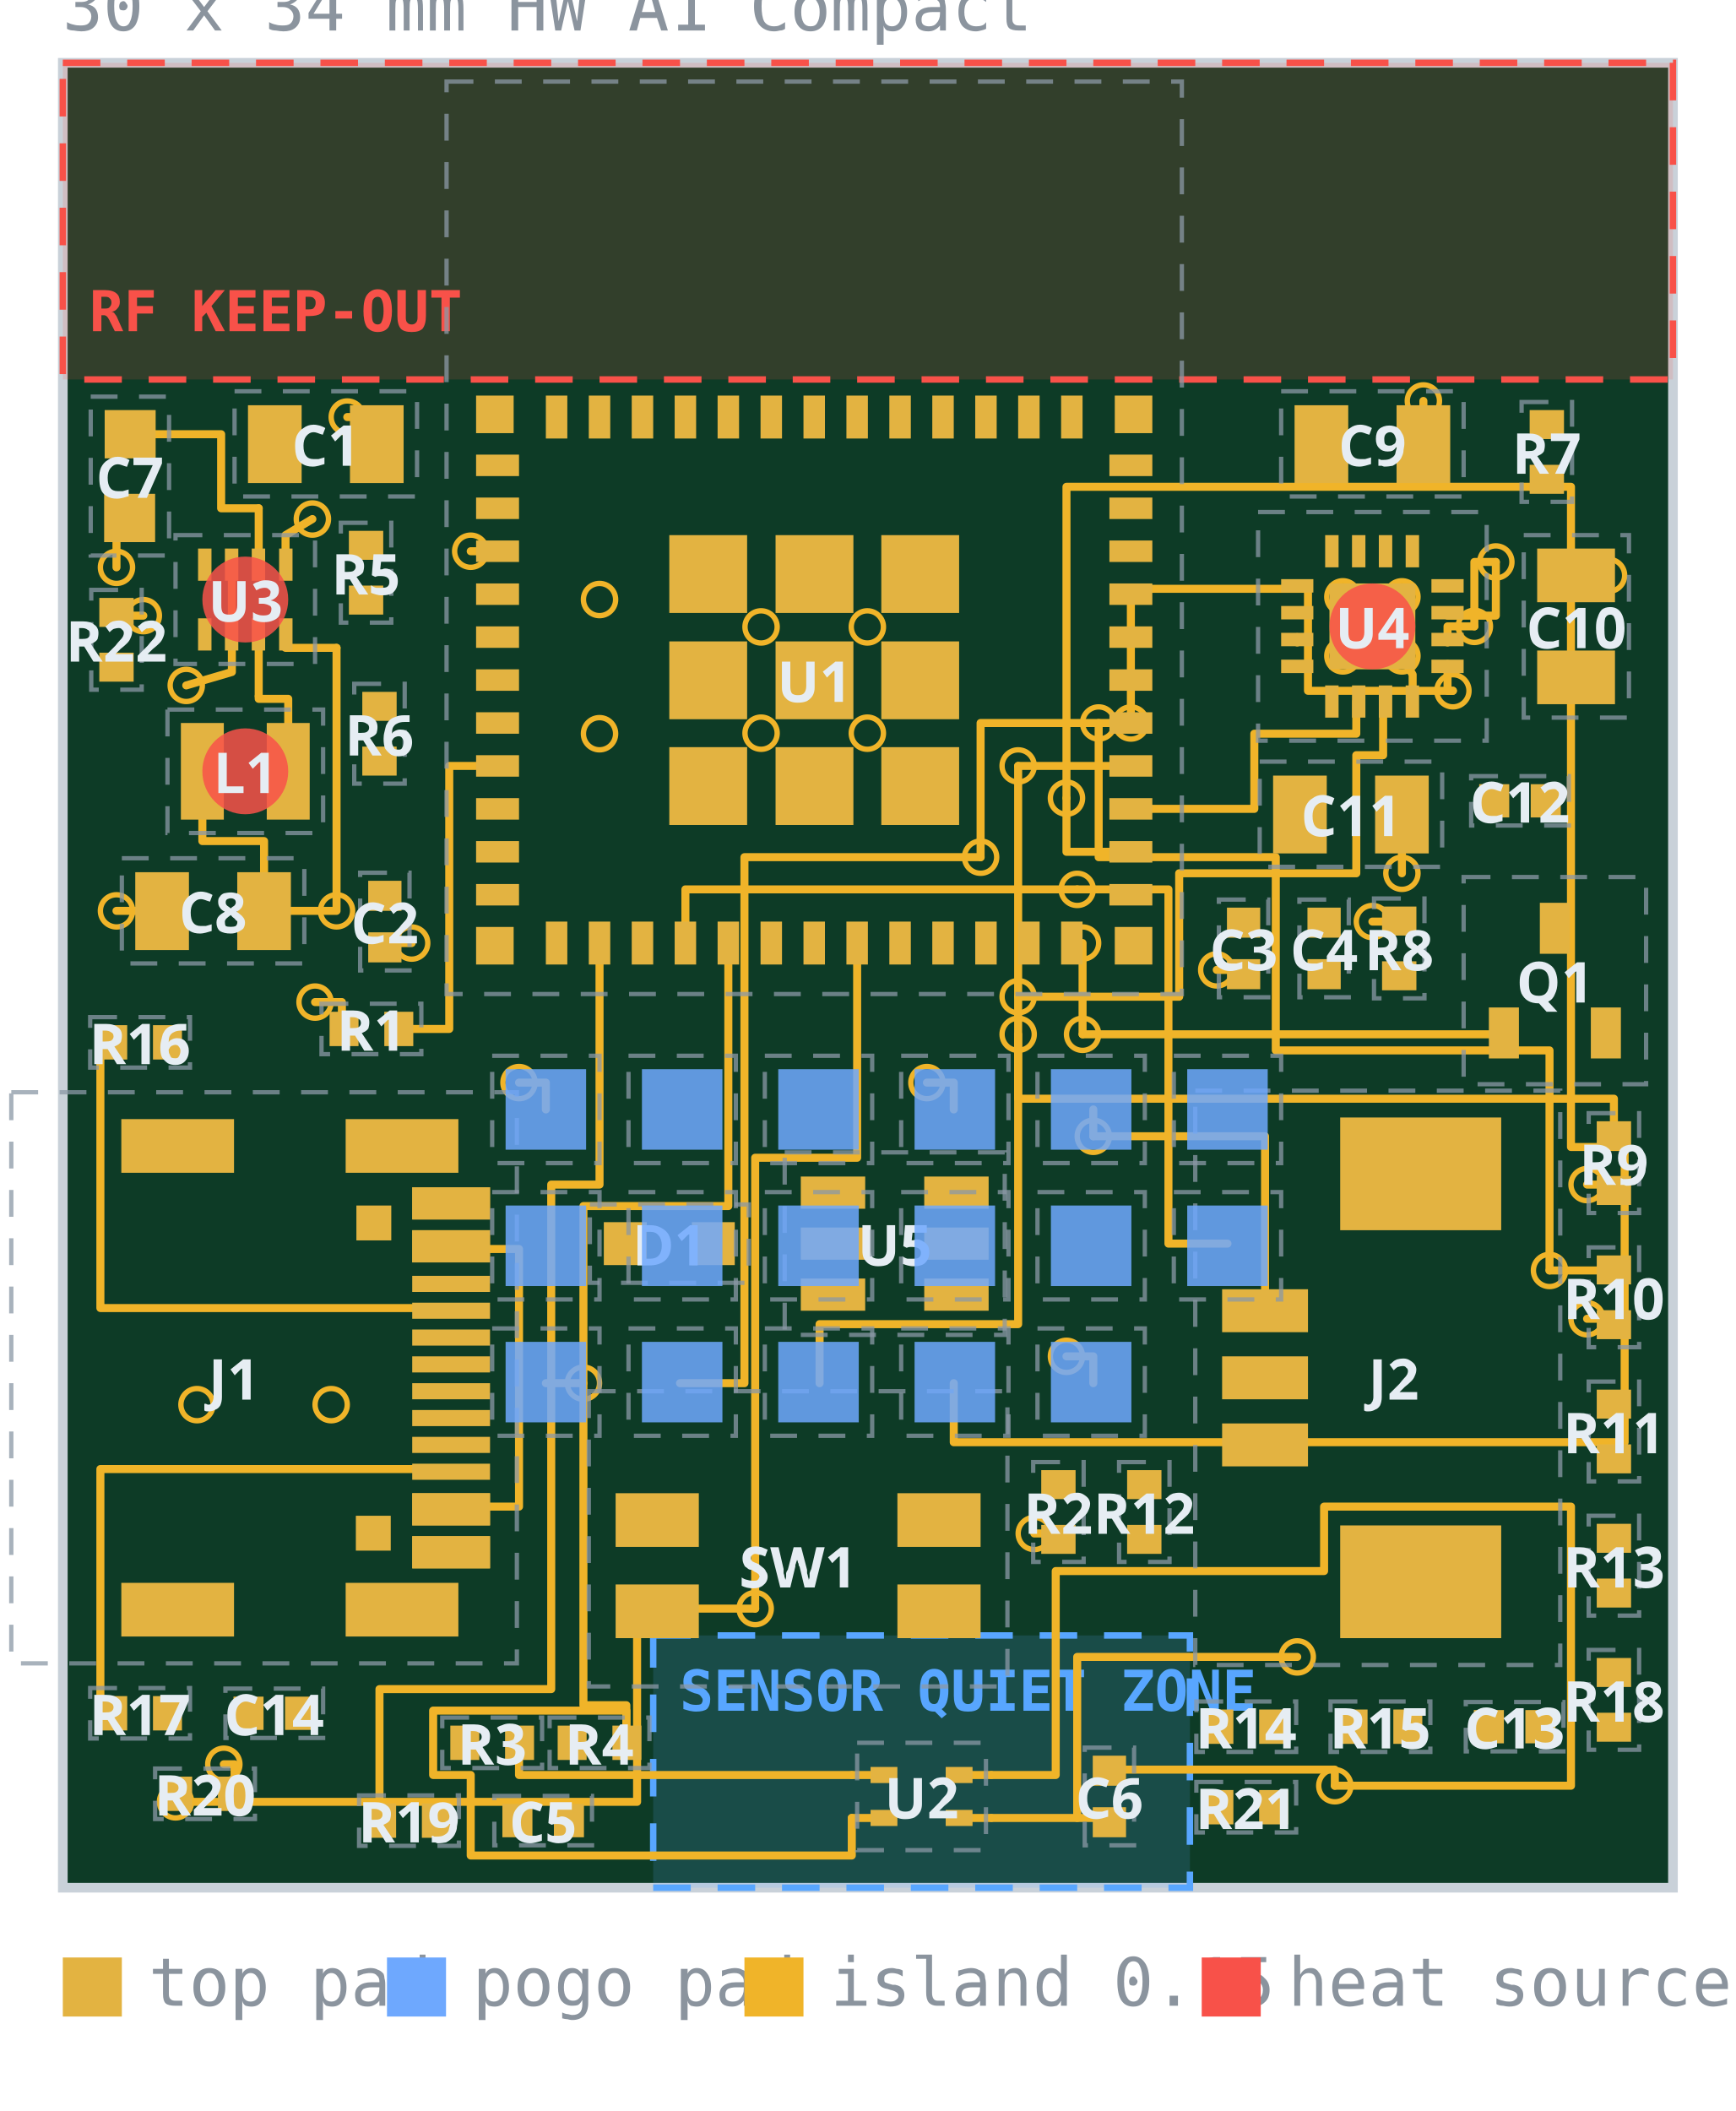
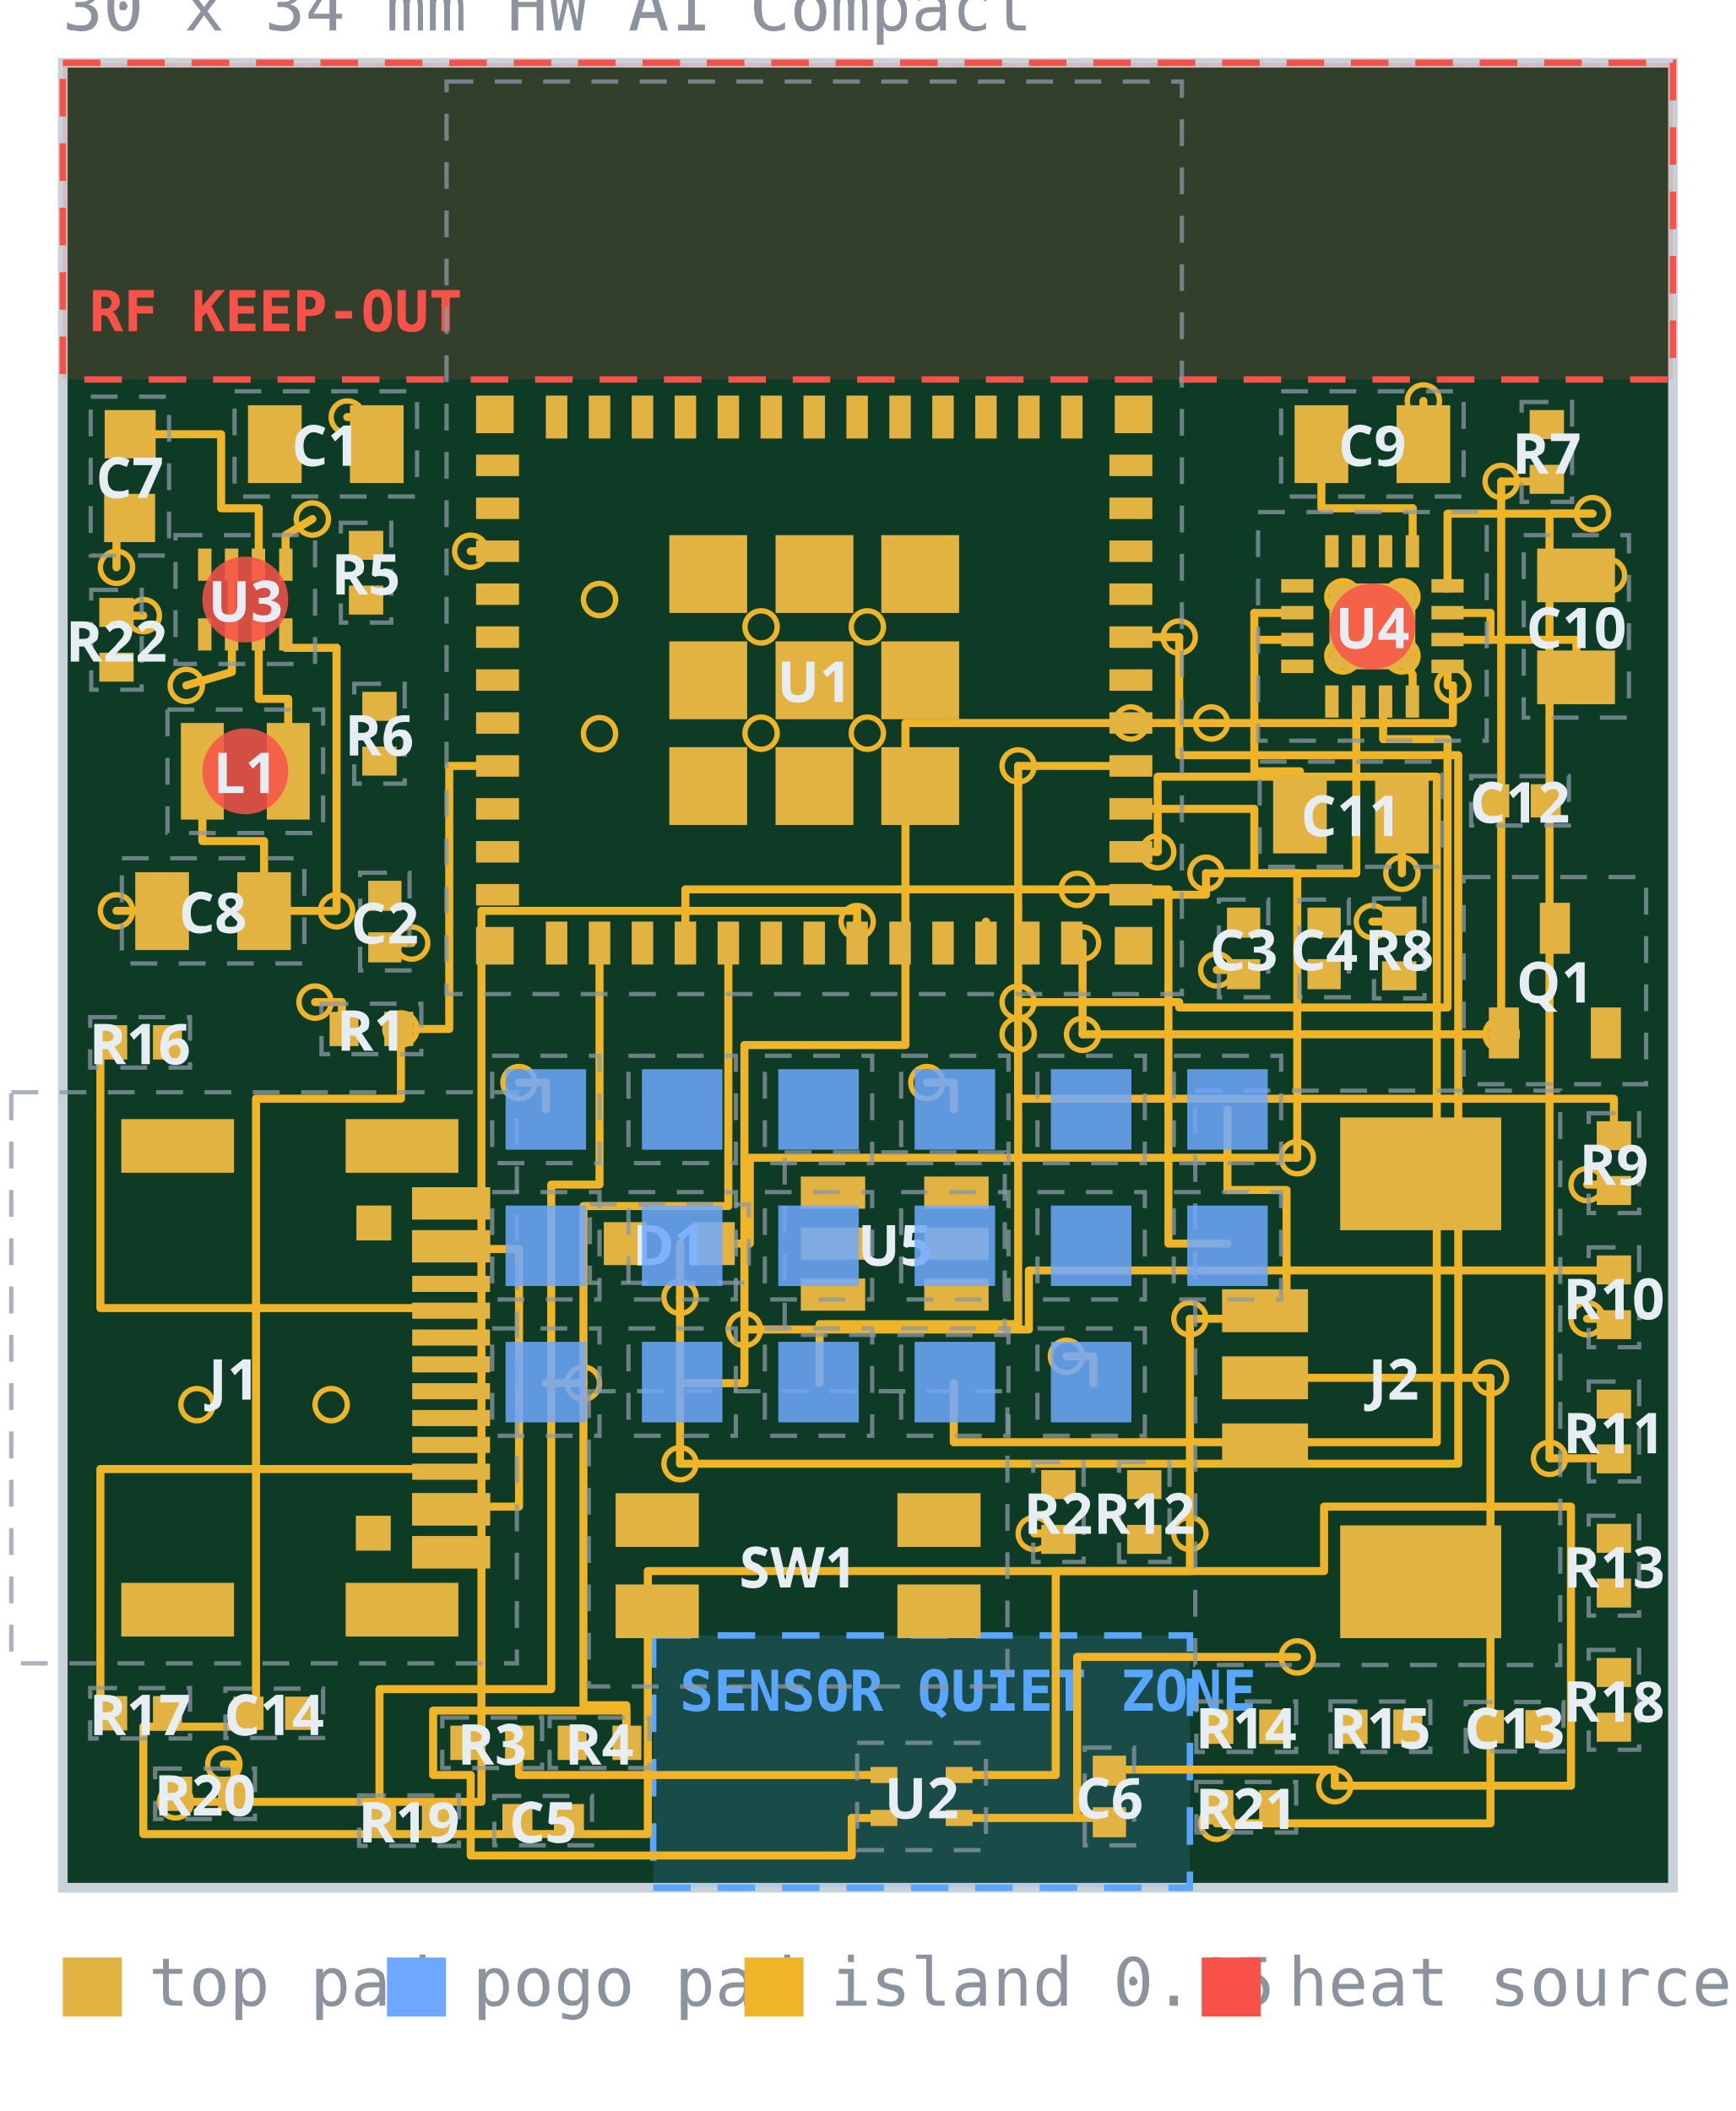
<svg xmlns="http://www.w3.org/2000/svg" viewBox="0 0 32.33 39.33" width="388" height="472" role="img" aria-label="Variant A floorplan">
  <style>
.outline{fill:#0d3b26;stroke:#c9d1d9;stroke-width:.18}
.crtyd{fill:none;stroke:#8b98a5;stroke-width:.08;stroke-dasharray:.5 .4;opacity:.75}
.pad{fill:#e3b341}
.pad-b{fill:#6ea8fe;opacity:.85}
.ref{font:600 1.05px ui-sans-serif,system-ui,sans-serif;fill:#e6edf3;
     text-anchor:middle;dominant-baseline:central}
.dim{font:500 1.25px ui-monospace,ui-sans-serif,monospace;fill:#8b949e}
.tag{font:600 1.05px ui-monospace,monospace;fill:#f85149}
.tagb{font:600 1.05px ui-monospace,monospace;fill:#58a6ff}
.rf{fill:#f85149;fill-opacity:.16;stroke:#f85149;stroke-width:.12;
    stroke-dasharray:.7 .5}
.quiet{fill:#58a6ff;fill-opacity:.16;stroke:#58a6ff;stroke-width:.12;
       stroke-dasharray:.7 .5}
.trk{fill:none;stroke:#f0b429;stroke-width:.15;stroke-linecap:round;
     stroke-linejoin:round}
.via{fill:none;stroke:#f0b429;stroke-width:.1}
.hot{fill:#f85149;opacity:.85}
</style>
  <g transform="translate(1.17,1.17)">
    <polygon class="outline" points="0.00,0.00 30.00,0.00 30.00,34.00 0.00,34.00" />
    <rect class="rf" x="0.00" y="0.00" width="30.00" height="5.90" />
    <text class="tag" x="0.50" y="5.00" style="fill:#f85149">RF KEEP-OUT</text>
    <rect class="quiet" x="11.00" y="29.30" width="10.00" height="4.70" />
    <text class="tagb" x="11.50" y="30.70">SENSOR QUIET ZONE</text>
    <path class="trk" d="M 15.30 31.90 L 14.70 31.90" />
    <path class="trk" d="M 15.30 32.70 L 14.70 32.70" />
    <path class="trk" d="M 16.70 32.70 L 17.30 32.70" />
    <path class="trk" d="M 16.70 31.90 L 17.30 31.90" />
    <path class="trk" d="M 17.30 32.70 L 18.90 32.70 L 18.90 29.70 L 23.00 29.70" />
    <path class="trk" d="M 14.70 31.90 L 8.50 31.90 L 8.50 31.30" />
    <path class="trk" d="M 14.70 32.70 L 14.70 33.40 L 7.60 33.40 L 7.60 31.90 L 6.90 31.90 L 6.90 30.70 L 10.50 30.70 L 10.50 31.30" />
    <path class="trk" d="M 17.30 31.90 L 18.50 31.90 L 18.50 28.10 L 23.50 28.10 L 23.50 26.90 L 28.10 26.90 L 28.10 32.10 L 23.70 32.10" />
    <path class="trk" d="M 19.50 32.80 L 19.50 32.70 L 18.90 32.70" />
    <path class="trk" d="M 19.50 31.80 L 23.70 31.80 L 23.70 32.10" />
    <path class="trk" d="M 3.65 10.65 L 3.65 11.80" />
    <path class="trk" d="M 3.65 11.80 L 3.65 11.85 L 4.20 11.85 L 4.20 13.20" />
    <path class="trk" d="M 4.15 10.65 L 4.15 10.90 L 5.10 10.90" />
    <path class="trk" d="M 5.10 10.90 L 5.10 15.80 L 3.75 15.80" />
    <path class="trk" d="M 2.60 13.20 L 2.60 14.50 L 3.75 14.50 L 3.75 15.80" />
    <path class="trk" d="M 3.65 9.35 L 3.65 8.50 L 3.65 8.30" />
    <path class="trk" d="M 3.65 8.30 L 2.95 8.30 L 2.95 6.92 L 1.25 6.92" />
    <path class="trk" d="M 3.15 9.35 L 3.15 10.65" />
    <path class="trk" d="M 4.15 9.35 L 4.15 8.80 L 4.65 8.50" />
    <path class="trk" d="M 3.15 10.65 L 3.15 11.35 L 2.30 11.60" />
    <path class="trk" d="M 25.15 11.90 L 25.15 11.40 L 24.95 11.05" />
    <path class="trk" d="M 1.25 8.47 L 1.00 8.47 L 1.00 9.40" />
    <path class="trk" d="M 1.85 15.80 L 1.00 15.80" />
    <path class="trk" d="M 25.35 7.10 L 25.35 6.30" />
    <path class="trk" d="M 28.20 9.55 L 28.80 9.55" />
    <path class="trk" d="M 24.95 14.00 L 24.95 15.10" />
-     <path class="trk" d="M 23.00 10.80 L 23.00 10.70" />
-     <path class="trk" d="M 25.80 10.80 L 25.80 10.50 L 26.30 10.50" />
-     <path class="trk" d="M 25.80 10.20 L 25.80 10.30 L 26.70 10.30 L 26.70 9.30" />
+     <path class="trk" d="M 25.15 9.10 L 25.15 8.30" />
+     <path class="trk" d="M 25.15 8.30 L 23.45 8.30 L 23.45 7.10" />
+     <path class="trk" d="M 25.80 10.25 L 26.60 10.25" />
+     <path class="trk" d="M 25.80 10.75 L 26.60 10.75" />
+     <path class="trk" d="M 26.60 10.25 L 26.60 10.75 L 28.20 10.75 L 28.20 11.45" />
+     <path class="trk" d="M 23.00 10.25 L 22.20 10.25" />
+     <path class="trk" d="M 23.00 10.75 L 22.20 10.75" />
+     <path class="trk" d="M 22.20 10.25 L 22.20 13.20 L 23.05 13.20 L 23.05 14.00" />
    <path class="trk" d="M 9.00 19.50 L 9.00 19.00 L 8.50 19.00" />
    <path class="trk" d="M 19.20 24.60 L 19.20 24.10 L 18.70 24.10" />
    <path class="trk" d="M 8.10 9.10 L 7.60 9.10" />
    <path class="trk" d="M 16.60 19.50 L 16.60 19.00 L 16.10 19.00" />
    <path class="trk" d="M 5.80 7.10 L 5.80 6.60 L 5.30 6.60" />
    <path class="trk" d="M 6.00 16.50 L 6.00 16.40 L 6.50 16.40" />
    <path class="trk" d="M 22.00 17.00 L 22.00 16.90 L 21.50 16.90" />
    <path class="trk" d="M 5.20 18.00 L 5.20 17.50 L 4.70 17.50" />
    <path class="trk" d="M 18.60 27.50 L 18.60 27.40 L 18.10 27.40" />
    <path class="trk" d="M 24.90 16.00 L 24.40 16.00" />
    <path class="trk" d="M 28.90 21.00 L 28.90 20.90 L 28.40 20.90" />
    <path class="trk" d="M 28.90 23.50 L 28.90 23.40 L 28.40 23.40" />
    <path class="trk" d="M 3.20 32.20 L 3.20 31.70 L 3.00 31.70" />
    <path class="trk" d="M 1.00 10.20 L 1.00 10.30 L 1.50 10.30" />
    <path class="trk" d="M 7.20 22.00 L 7.20 22.10 L 8.50 22.10 L 8.50 26.90 L 7.20 26.90 L 7.20 27.00" />
-     <path class="trk" d="M 19.90 13.90 L 22.20 13.90 L 22.20 12.50 L 24.10 12.50 L 24.10 11.90" />
+     <path class="trk" d="M 19.90 13.90 L 22.20 13.90 L 22.20 15.10 L 24.10 15.10 L 24.10 11.90" />
    <path class="trk" d="M 12.40 16.40 L 12.40 21.30 L 9.70 21.30 L 9.70 30.60 L 10.50 30.60 L 10.50 31.30" />
    <path class="trk" d="M 9.70 24.60 L 9.00 24.60" />
    <path class="trk" d="M 19.90 13.10 L 17.80 13.10" />
    <path class="trk" d="M 17.80 13.10 L 17.80 23.50 L 14.10 23.50 L 14.10 24.60" />
    <path class="trk" d="M 17.80 18.10 L 17.80 19.30 L 28.90 19.30 L 28.90 20.00" />
-     <path class="trk" d="M 17.80 17.40 L 20.80 17.40 L 20.80 15.10 L 24.10 15.10 L 24.10 12.90 L 24.60 12.90 L 24.60 11.90" />
+     <path class="trk" d="M 17.80 17.50 L 20.80 17.50 L 20.80 17.60 L 25.80 17.60 L 25.80 12.60 L 24.60 12.60 L 24.60 11.90" />
    <path class="trk" d="M 11.60 16.40 L 11.60 15.40 L 18.90 15.40" />
    <path class="trk" d="M 18.90 15.40 L 20.60 15.40 L 20.60 22.00 L 21.70 22.00" />
-     <path class="trk" d="M 22.40 23.20 L 22.40 20.00 L 19.20 20.00" />
-     <path class="trk" d="M 19.20 20.00 L 19.20 19.50" />
-     <path class="trk" d="M 19.90 12.30 L 17.10 12.30 L 17.10 14.80" />
-     <path class="trk" d="M 17.10 14.80 L 12.70 14.80 L 12.70 24.60 L 11.50 24.60" />
-     <path class="trk" d="M 19.90 12.30 L 19.90 9.80 L 23.20 9.80 L 23.20 11.70 L 25.90 11.70" />
-     <path class="trk" d="M 25.90 11.70 L 25.80 11.70 L 25.80 11.20" />
-     <path class="trk" d="M 19.30 12.30 L 19.30 14.80 L 22.60 14.80 L 22.60 18.40 L 27.70 18.40 L 27.70 22.50" />
-     <path class="trk" d="M 27.70 22.50 L 28.90 22.50" />
-     <path class="trk" d="M 14.80 16.40 L 14.80 20.40 L 12.90 20.40 L 12.90 28.80" />
-     <path class="trk" d="M 12.90 28.80 L 10.70 28.80 L 10.70 32.40 L 2.10 32.40" />
-     <path class="trk" d="M 26.30 10.50 L 26.30 9.30 L 26.70 9.30" />
+     <path class="trk" d="M 19.90 12.30 L 21.40 12.30" />
+     <path class="trk" d="M 21.40 12.30 L 25.90 12.30 L 25.90 11.60" />
+     <path class="trk" d="M 25.90 11.60 L 25.80 11.60 L 25.80 11.20" />
+     <path class="trk" d="M 19.90 12.30 L 15.70 12.30 L 15.70 18.30 L 12.70 18.30 L 12.70 24.60 L 11.50 24.60" />
+     <path class="trk" d="M 12.70 23.60 L 18.00 23.60 L 18.00 22.50 L 28.90 22.50" />
+     <path class="trk" d="M 14.80 16.40 L 14.80 16.00" />
+     <path class="trk" d="M 14.80 16.00 L 14.80 15.80 L 7.80 15.80 L 7.80 32.40 L 2.10 32.40" />
    <path class="trk" d="M 7.20 26.20 L 0.70 26.20 L 0.70 30.80 L 0.90 30.80" />
    <path class="trk" d="M 7.20 23.20 L 0.70 23.20 L 0.70 18.20 L 0.90 18.20" />
-     <path class="trk" d="M 19.90 14.70 L 18.70 14.70 L 18.70 13.70" />
-     <path class="trk" d="M 18.70 13.70 L 18.70 7.90 L 28.10 7.90 L 28.10 20.20 L 29.10 20.20 L 29.10 25.70 L 16.60 25.70 L 16.60 24.60" />
+     <path class="trk" d="M 19.90 15.50 L 21.30 15.50 L 21.30 15.10" />
+     <path class="trk" d="M 21.30 15.10 L 23.00 15.10 L 23.00 20.40" />
+     <path class="trk" d="M 23.00 20.40 L 12.80 20.40 L 12.80 22.00 L 12.10 22.00" />
+     <path class="trk" d="M 19.90 14.70 L 20.40 14.70" />
+     <path class="trk" d="M 20.40 14.70 L 20.40 13.30 L 25.60 13.30 L 25.60 25.70 L 16.60 25.70 L 16.60 24.60" />
    <path class="trk" d="M 19.00 16.40 L 19.00 18.10" />
    <path class="trk" d="M 19.00 18.10 L 26.80 18.10" />
+     <path class="trk" d="M 26.80 18.10 L 26.80 7.80" />
+     <path class="trk" d="M 26.80 7.80 L 27.60 7.80" />
+     <path class="trk" d="M 19.90 10.70 L 20.80 10.70" />
+     <path class="trk" d="M 20.80 10.70 L 20.80 12.90 L 26.00 12.90 L 26.00 26.10 L 11.50 26.10" />
+     <path class="trk" d="M 11.50 26.10 L 11.50 23.00" />
+     <path class="trk" d="M 11.50 23.00 L 11.50 22.00" />
+     <path class="trk" d="M 25.80 9.80 L 25.80 8.40 L 28.50 8.40" />
+     <path class="trk" d="M 28.50 8.40 L 27.70 8.40 L 27.70 26.00" />
+     <path class="trk" d="M 27.70 26.00 L 28.90 26.00" />
+     <path class="trk" d="M 17.20 16.40 L 17.20 16.00" />
    <path class="trk" d="M 8.10 13.10 L 7.20 13.10 L 7.20 18.00 L 6.30 18.00" />
+     <path class="trk" d="M 6.30 18.00 L 6.30 19.30 L 3.60 19.30 L 3.60 31.00 L 1.50 31.00 L 1.50 33.00 L 10.90 33.00 L 10.90 28.10 L 21.00 28.10 L 21.00 27.40" />
+     <path class="trk" d="M 21.00 27.40 L 21.00 23.40" />
+     <path class="trk" d="M 21.00 23.40 L 22.80 23.40 L 22.80 21.00 L 21.70 21.00 L 21.70 19.50" />
    <path class="trk" d="M 10.00 16.40 L 10.00 20.90 L 9.10 20.90 L 9.10 30.30 L 5.90 30.30 L 5.90 32.80" />
+     <path class="trk" d="M 22.40 24.50 L 26.60 24.50" />
+     <path class="trk" d="M 26.60 24.50 L 26.60 32.80 L 21.50 32.80" />
+     <path class="trk" d="M 21.50 32.80 L 21.50 32.50" />
    <circle class="via" cx="23.00" cy="29.70" r="0.30" />
    <circle class="via" cx="23.70" cy="32.10" r="0.30" />
    <circle class="via" cx="4.65" cy="8.50" r="0.30" />
    <circle class="via" cx="2.30" cy="11.60" r="0.30" />
    <circle class="via" cx="5.10" cy="15.80" r="0.30" />
    <circle class="via" cx="1.00" cy="9.40" r="0.30" />
    <circle class="via" cx="1.00" cy="15.80" r="0.30" />
    <circle class="via" cx="25.35" cy="6.30" r="0.30" />
    <circle class="via" cx="28.80" cy="9.55" r="0.30" />
    <circle class="via" cx="24.95" cy="15.10" r="0.30" />
    <circle class="via" cx="23.85" cy="9.95" r="0.30" />
    <circle class="via" cx="23.85" cy="11.05" r="0.30" />
    <circle class="via" cx="24.95" cy="9.95" r="0.30" />
    <circle class="via" cx="24.95" cy="11.05" r="0.30" />
    <circle class="via" cx="13.01" cy="10.51" r="0.30" />
    <circle class="via" cx="13.01" cy="12.49" r="0.30" />
    <circle class="via" cx="14.99" cy="10.51" r="0.30" />
    <circle class="via" cx="14.99" cy="12.49" r="0.30" />
-     <circle class="via" cx="26.30" cy="10.50" r="0.30" />
-     <circle class="via" cx="26.70" cy="9.30" r="0.30" />
    <circle class="via" cx="8.50" cy="19.00" r="0.30" />
    <circle class="via" cx="18.70" cy="24.10" r="0.30" />
    <circle class="via" cx="7.60" cy="9.10" r="0.30" />
    <circle class="via" cx="16.10" cy="19.00" r="0.30" />
    <circle class="via" cx="5.30" cy="6.60" r="0.30" />
    <circle class="via" cx="6.50" cy="16.40" r="0.30" />
    <circle class="via" cx="21.50" cy="16.90" r="0.30" />
    <circle class="via" cx="4.70" cy="17.50" r="0.30" />
    <circle class="via" cx="18.10" cy="27.40" r="0.30" />
    <circle class="via" cx="24.40" cy="16.00" r="0.30" />
    <circle class="via" cx="28.40" cy="20.90" r="0.30" />
    <circle class="via" cx="28.40" cy="23.40" r="0.30" />
    <circle class="via" cx="3.00" cy="31.70" r="0.30" />
    <circle class="via" cx="1.50" cy="10.30" r="0.30" />
    <circle class="via" cx="9.70" cy="24.60" r="0.30" />
    <circle class="via" cx="17.80" cy="13.10" r="0.30" />
    <circle class="via" cx="17.80" cy="18.10" r="0.30" />
-     <circle class="via" cx="17.80" cy="17.40" r="0.30" />
+     <circle class="via" cx="17.80" cy="17.50" r="0.30" />
    <circle class="via" cx="18.90" cy="15.40" r="0.30" />
-     <circle class="via" cx="19.20" cy="20.00" r="0.30" />
-     <circle class="via" cx="17.10" cy="14.80" r="0.30" />
+     <circle class="via" cx="21.40" cy="12.30" r="0.30" />
+     <circle class="via" cx="25.90" cy="11.60" r="0.30" />
    <circle class="via" cx="19.90" cy="12.30" r="0.30" />
-     <circle class="via" cx="25.90" cy="11.70" r="0.30" />
-     <circle class="via" cx="19.30" cy="12.30" r="0.30" />
-     <circle class="via" cx="27.70" cy="22.50" r="0.30" />
-     <circle class="via" cx="12.90" cy="28.80" r="0.30" />
+     <circle class="via" cx="12.70" cy="23.60" r="0.30" />
+     <circle class="via" cx="14.80" cy="16.00" r="0.30" />
    <circle class="via" cx="2.10" cy="32.40" r="0.30" />
-     <circle class="via" cx="18.70" cy="13.70" r="0.30" />
+     <circle class="via" cx="21.30" cy="15.10" r="0.30" />
+     <circle class="via" cx="23.00" cy="20.40" r="0.30" />
+     <circle class="via" cx="20.40" cy="14.70" r="0.30" />
    <circle class="via" cx="19.00" cy="16.40" r="0.30" />
    <circle class="via" cx="19.00" cy="18.10" r="0.30" />
+     <circle class="via" cx="26.80" cy="18.10" r="0.30" />
+     <circle class="via" cx="26.80" cy="7.80" r="0.30" />
+     <circle class="via" cx="20.80" cy="10.70" r="0.30" />
+     <circle class="via" cx="11.50" cy="26.10" r="0.30" />
+     <circle class="via" cx="11.50" cy="23.00" r="0.30" />
+     <circle class="via" cx="28.50" cy="8.40" r="0.30" />
+     <circle class="via" cx="27.70" cy="26.00" r="0.30" />
+     <circle class="via" cx="6.30" cy="18.00" r="0.30" />
+     <circle class="via" cx="21.00" cy="27.40" r="0.30" />
+     <circle class="via" cx="21.00" cy="23.40" r="0.30" />
+     <circle class="via" cx="26.60" cy="24.50" r="0.30" />
+     <circle class="via" cx="21.50" cy="32.80" r="0.30" />
    <circle class="via" cx="10.00" cy="10.00" r="0.30" />
    <circle class="via" cx="10.00" cy="12.50" r="0.30" />
    <circle class="via" cx="2.50" cy="25.00" r="0.30" />
    <circle class="via" cx="5.00" cy="25.00" r="0.30" />
    <rect class="crtyd" x="7.15" y="0.35" width="13.70" height="17.00" />
    <rect class="pad" x="7.70" y="7.30" width="0.80" height="0.40" />
    <rect class="pad" x="7.70" y="8.10" width="0.80" height="0.40" />
    <rect class="pad" x="7.70" y="8.90" width="0.80" height="0.40" />
    <rect class="pad" x="7.70" y="9.70" width="0.80" height="0.40" />
    <rect class="pad" x="7.70" y="10.50" width="0.80" height="0.40" />
    <rect class="pad" x="7.70" y="11.30" width="0.80" height="0.40" />
    <rect class="pad" x="7.70" y="12.10" width="0.80" height="0.40" />
    <rect class="pad" x="7.70" y="12.90" width="0.80" height="0.40" />
    <rect class="pad" x="7.70" y="13.70" width="0.80" height="0.40" />
    <rect class="pad" x="7.70" y="14.50" width="0.80" height="0.40" />
    <rect class="pad" x="7.70" y="15.30" width="0.80" height="0.40" />
    <rect class="pad" x="9.00" y="16.00" width="0.40" height="0.80" />
    <rect class="pad" x="9.80" y="16.00" width="0.40" height="0.80" />
    <rect class="pad" x="10.60" y="16.00" width="0.40" height="0.80" />
    <rect class="pad" x="11.40" y="16.00" width="0.40" height="0.80" />
    <rect class="pad" x="12.20" y="16.00" width="0.40" height="0.80" />
    <rect class="pad" x="13.00" y="16.00" width="0.40" height="0.80" />
    <rect class="pad" x="13.80" y="16.00" width="0.40" height="0.80" />
    <rect class="pad" x="14.60" y="16.00" width="0.40" height="0.80" />
    <rect class="pad" x="15.40" y="16.00" width="0.40" height="0.80" />
    <rect class="pad" x="16.20" y="16.00" width="0.40" height="0.80" />
    <rect class="pad" x="17.00" y="16.00" width="0.40" height="0.80" />
    <rect class="pad" x="17.80" y="16.00" width="0.40" height="0.80" />
    <rect class="pad" x="18.60" y="16.00" width="0.40" height="0.80" />
    <rect class="pad" x="19.50" y="15.30" width="0.80" height="0.40" />
    <rect class="pad" x="19.50" y="14.50" width="0.80" height="0.40" />
    <rect class="pad" x="19.50" y="13.70" width="0.80" height="0.40" />
    <rect class="pad" x="19.50" y="12.90" width="0.80" height="0.40" />
    <rect class="pad" x="19.50" y="12.10" width="0.80" height="0.40" />
    <rect class="pad" x="19.50" y="11.30" width="0.80" height="0.40" />
    <rect class="pad" x="19.50" y="10.50" width="0.80" height="0.40" />
    <rect class="pad" x="19.50" y="9.70" width="0.80" height="0.40" />
    <rect class="pad" x="19.50" y="8.90" width="0.80" height="0.40" />
    <rect class="pad" x="19.50" y="8.10" width="0.80" height="0.40" />
    <rect class="pad" x="19.50" y="7.30" width="0.80" height="0.40" />
    <rect class="pad" x="18.60" y="6.20" width="0.40" height="0.80" />
    <rect class="pad" x="17.80" y="6.20" width="0.40" height="0.80" />
    <rect class="pad" x="17.00" y="6.20" width="0.40" height="0.80" />
    <rect class="pad" x="16.20" y="6.20" width="0.40" height="0.80" />
    <rect class="pad" x="15.40" y="6.20" width="0.40" height="0.80" />
    <rect class="pad" x="14.60" y="6.20" width="0.40" height="0.80" />
    <rect class="pad" x="13.80" y="6.20" width="0.40" height="0.80" />
    <rect class="pad" x="13.00" y="6.20" width="0.40" height="0.80" />
    <rect class="pad" x="12.20" y="6.20" width="0.40" height="0.80" />
    <rect class="pad" x="11.40" y="6.20" width="0.40" height="0.80" />
    <rect class="pad" x="10.60" y="6.20" width="0.40" height="0.80" />
    <rect class="pad" x="9.80" y="6.20" width="0.40" height="0.80" />
    <rect class="pad" x="9.00" y="6.20" width="0.40" height="0.80" />
    <rect class="pad" x="11.30" y="8.80" width="1.45" height="1.45" />
    <rect class="pad" x="11.30" y="10.78" width="1.45" height="1.45" />
    <rect class="pad" x="11.30" y="12.75" width="1.45" height="1.45" />
    <rect class="pad" x="13.28" y="8.80" width="1.45" height="1.45" />
    <rect class="pad" x="13.28" y="10.78" width="1.45" height="1.45" />
    <rect class="pad" x="13.28" y="12.75" width="1.45" height="1.45" />
    <rect class="pad" x="15.25" y="8.80" width="1.45" height="1.45" />
    <rect class="pad" x="15.25" y="10.78" width="1.45" height="1.45" />
    <rect class="pad" x="15.25" y="12.75" width="1.45" height="1.45" />
    <rect class="pad" x="19.60" y="6.20" width="0.70" height="0.70" />
    <rect class="pad" x="19.60" y="16.10" width="0.70" height="0.70" />
    <rect class="pad" x="7.70" y="16.10" width="0.70" height="0.70" />
    <rect class="pad" x="7.70" y="6.20" width="0.70" height="0.70" />
    <text class="ref" x="14.00" y="11.50">U1</text>
    <rect class="crtyd" x="-0.96" y="19.18" width="9.42" height="10.64" />
    <rect class="pad" x="5.47" y="21.29" width="0.65" height="0.65" />
    <rect class="pad" x="5.46" y="27.07" width="0.65" height="0.65" />
    <rect class="pad" x="6.51" y="20.95" width="1.45" height="0.60" />
    <rect class="pad" x="6.51" y="21.75" width="1.45" height="0.60" />
    <rect class="pad" x="6.51" y="23.10" width="1.45" height="0.30" />
    <rect class="pad" x="6.51" y="24.10" width="1.45" height="0.30" />
    <rect class="pad" x="6.51" y="24.60" width="1.45" height="0.30" />
    <rect class="pad" x="6.51" y="25.60" width="1.45" height="0.30" />
    <rect class="pad" x="6.51" y="26.65" width="1.45" height="0.60" />
    <rect class="pad" x="6.51" y="27.45" width="1.45" height="0.60" />
    <rect class="pad" x="6.51" y="27.45" width="1.45" height="0.60" />
    <rect class="pad" x="6.51" y="26.65" width="1.45" height="0.60" />
    <rect class="pad" x="6.51" y="26.10" width="1.45" height="0.30" />
    <rect class="pad" x="6.51" y="25.10" width="1.45" height="0.30" />
    <rect class="pad" x="6.51" y="23.60" width="1.45" height="0.30" />
    <rect class="pad" x="6.51" y="22.60" width="1.45" height="0.30" />
    <rect class="pad" x="6.51" y="21.75" width="1.45" height="0.60" />
    <rect class="pad" x="6.51" y="20.95" width="1.45" height="0.60" />
    <rect class="pad" x="5.27" y="19.68" width="2.10" height="1.00" />
    <rect class="pad" x="1.09" y="19.68" width="2.10" height="1.00" />
    <rect class="pad" x="5.27" y="28.32" width="2.10" height="1.00" />
    <rect class="pad" x="1.09" y="28.32" width="2.10" height="1.00" />
    <text class="ref" x="3.19" y="24.50">J1</text>
    <rect class="crtyd" x="21.10" y="19.15" width="6.80" height="10.70" />
    <rect class="pad" x="21.60" y="25.35" width="1.60" height="0.80" />
    <rect class="pad" x="21.60" y="24.10" width="1.60" height="0.80" />
    <rect class="pad" x="21.60" y="22.85" width="1.60" height="0.80" />
    <rect class="pad" x="23.80" y="27.25" width="3.00" height="2.10" />
    <rect class="pad" x="23.80" y="19.65" width="3.00" height="2.10" />
    <text class="ref" x="24.80" y="24.50">J2</text>
    <rect class="crtyd" x="22.27" y="8.37" width="4.26" height="4.26" />
    <rect class="pad" x="22.70" y="9.62" width="0.60" height="0.25" />
    <rect class="pad" x="22.70" y="10.12" width="0.60" height="0.25" />
    <rect class="pad" x="22.70" y="10.62" width="0.60" height="0.25" />
    <rect class="pad" x="22.70" y="11.12" width="0.60" height="0.25" />
    <rect class="pad" x="23.52" y="11.60" width="0.25" height="0.60" />
    <rect class="pad" x="24.02" y="11.60" width="0.25" height="0.60" />
    <rect class="pad" x="24.52" y="11.60" width="0.25" height="0.60" />
    <rect class="pad" x="25.02" y="11.60" width="0.25" height="0.60" />
    <rect class="pad" x="25.50" y="11.12" width="0.60" height="0.25" />
    <rect class="pad" x="25.50" y="10.62" width="0.60" height="0.25" />
    <rect class="pad" x="25.50" y="10.12" width="0.60" height="0.25" />
    <rect class="pad" x="25.50" y="9.62" width="0.60" height="0.25" />
    <rect class="pad" x="25.02" y="8.80" width="0.25" height="0.60" />
    <rect class="pad" x="24.52" y="8.80" width="0.25" height="0.60" />
    <rect class="pad" x="24.02" y="8.80" width="0.25" height="0.60" />
    <rect class="pad" x="23.52" y="8.80" width="0.25" height="0.60" />
    <rect class="pad" x="23.60" y="9.70" width="1.60" height="1.60" />
    <circle class="hot" cx="24.40" cy="10.50" r="0.8" />
    <text class="ref" x="24.40" y="10.50">U4</text>
    <rect class="crtyd" x="2.10" y="8.80" width="2.60" height="2.40" />
    <rect class="pad" x="4.03" y="9.05" width="0.25" height="0.60" />
    <rect class="pad" x="3.52" y="9.05" width="0.25" height="0.60" />
    <rect class="pad" x="3.02" y="9.05" width="0.25" height="0.60" />
    <rect class="pad" x="2.52" y="9.05" width="0.25" height="0.60" />
    <rect class="pad" x="2.52" y="10.35" width="0.25" height="0.60" />
    <rect class="pad" x="3.02" y="10.35" width="0.25" height="0.60" />
    <rect class="pad" x="3.52" y="10.35" width="0.25" height="0.60" />
    <rect class="pad" x="4.03" y="10.35" width="0.25" height="0.60" />
    <circle class="hot" cx="3.40" cy="10.00" r="0.8" />
    <text class="ref" x="3.40" y="10.00">U3</text>
    <rect class="crtyd" x="1.95" y="12.05" width="2.90" height="2.30" />
    <rect class="pad" x="3.80" y="12.30" width="0.80" height="1.80" />
    <rect class="pad" x="2.20" y="12.30" width="0.80" height="1.80" />
    <circle class="hot" cx="3.40" cy="13.20" r="0.8" />
    <text class="ref" x="3.40" y="13.20">L1</text>
    <rect class="crtyd" x="13.45" y="20.30" width="4.10" height="3.40" />
    <rect class="pad" x="13.75" y="20.75" width="1.20" height="0.60" />
    <rect class="pad" x="13.75" y="21.70" width="1.20" height="0.60" />
    <rect class="pad" x="13.75" y="22.65" width="1.20" height="0.60" />
    <rect class="pad" x="16.05" y="22.65" width="1.20" height="0.60" />
    <rect class="pad" x="16.05" y="21.70" width="1.20" height="0.60" />
    <rect class="pad" x="16.05" y="20.75" width="1.20" height="0.60" />
    <text class="ref" x="15.50" y="22.00">U5</text>
    <rect class="crtyd" x="9.80" y="24.75" width="7.80" height="5.50" />
    <rect class="pad" x="10.30" y="26.65" width="1.55" height="1.00" />
    <rect class="pad" x="15.55" y="26.65" width="1.55" height="1.00" />
    <rect class="pad" x="10.30" y="28.35" width="1.55" height="1.00" />
    <rect class="pad" x="15.55" y="28.35" width="1.55" height="1.00" />
    <text class="ref" x="13.70" y="28.00">SW1</text>
    <rect class="crtyd" x="9.82" y="21.27" width="2.96" height="1.46" />
    <rect class="pad" x="10.08" y="21.60" width="0.80" height="0.80" />
    <rect class="pad" x="11.72" y="21.60" width="0.80" height="0.80" />
    <text class="ref" x="11.30" y="22.00">D1</text>
    <rect class="crtyd" x="7.07" y="30.83" width="1.86" height="0.94" />
    <rect class="pad" x="7.22" y="30.98" width="0.54" height="0.64" />
    <rect class="pad" x="8.24" y="30.98" width="0.54" height="0.64" />
    <text class="ref" x="8.00" y="31.30">R3</text>
    <rect class="crtyd" x="9.07" y="30.83" width="1.86" height="0.94" />
    <rect class="pad" x="9.22" y="30.98" width="0.54" height="0.64" />
    <rect class="pad" x="10.24" y="30.98" width="0.54" height="0.64" />
    <text class="ref" x="10.00" y="31.30">R4</text>
    <rect class="crtyd" x="14.80" y="31.30" width="2.40" height="2.00" />
    <rect class="pad" x="15.05" y="31.75" width="0.50" height="0.30" />
    <rect class="pad" x="15.05" y="32.55" width="0.50" height="0.30" />
    <rect class="pad" x="16.45" y="32.55" width="0.50" height="0.30" />
    <rect class="pad" x="16.45" y="31.75" width="0.50" height="0.30" />
    <text class="ref" x="16.00" y="32.30">U2</text>
    <rect class="crtyd" x="19.04" y="31.39" width="0.92" height="1.82" />
    <rect class="pad" x="19.19" y="32.50" width="0.62" height="0.56" />
    <rect class="pad" x="19.19" y="31.54" width="0.62" height="0.56" />
    <text class="ref" x="19.50" y="32.30">C6</text>
    <rect class="crtyd" x="8.00" y="18.50" width="2.00" height="2.00" />
    <rect class="pad-b" x="8.25" y="18.75" width="1.50" height="1.50" />
    <rect class="crtyd" x="10.54" y="18.50" width="2.00" height="2.00" />
    <rect class="pad-b" x="10.79" y="18.75" width="1.50" height="1.50" />
    <rect class="crtyd" x="13.08" y="18.50" width="2.00" height="2.00" />
    <rect class="pad-b" x="13.33" y="18.75" width="1.50" height="1.50" />
    <rect class="crtyd" x="15.62" y="18.50" width="2.00" height="2.00" />
    <rect class="pad-b" x="15.87" y="18.75" width="1.50" height="1.50" />
    <rect class="crtyd" x="18.16" y="18.50" width="2.00" height="2.00" />
    <rect class="pad-b" x="18.41" y="18.75" width="1.50" height="1.50" />
    <rect class="crtyd" x="20.70" y="18.50" width="2.00" height="2.00" />
    <rect class="pad-b" x="20.95" y="18.75" width="1.50" height="1.50" />
    <rect class="crtyd" x="8.00" y="21.04" width="2.00" height="2.00" />
    <rect class="pad-b" x="8.25" y="21.29" width="1.50" height="1.50" />
    <rect class="crtyd" x="10.54" y="21.04" width="2.00" height="2.00" />
    <rect class="pad-b" x="10.79" y="21.29" width="1.50" height="1.50" />
    <rect class="crtyd" x="13.08" y="21.04" width="2.00" height="2.00" />
    <rect class="pad-b" x="13.33" y="21.29" width="1.50" height="1.50" />
    <rect class="crtyd" x="15.62" y="21.04" width="2.00" height="2.00" />
    <rect class="pad-b" x="15.87" y="21.29" width="1.50" height="1.50" />
    <rect class="crtyd" x="18.16" y="21.04" width="2.00" height="2.00" />
    <rect class="pad-b" x="18.41" y="21.29" width="1.50" height="1.50" />
    <rect class="crtyd" x="20.70" y="21.04" width="2.00" height="2.00" />
    <rect class="pad-b" x="20.95" y="21.29" width="1.50" height="1.50" />
    <rect class="crtyd" x="8.00" y="23.58" width="2.00" height="2.00" />
    <rect class="pad-b" x="8.25" y="23.83" width="1.50" height="1.50" />
    <rect class="crtyd" x="10.54" y="23.58" width="2.00" height="2.00" />
    <rect class="pad-b" x="10.79" y="23.83" width="1.50" height="1.50" />
    <rect class="crtyd" x="13.08" y="23.58" width="2.00" height="2.00" />
    <rect class="pad-b" x="13.33" y="23.83" width="1.50" height="1.50" />
    <rect class="crtyd" x="15.62" y="23.58" width="2.00" height="2.00" />
    <rect class="pad-b" x="15.87" y="23.83" width="1.50" height="1.50" />
    <rect class="crtyd" x="18.16" y="23.58" width="2.00" height="2.00" />
    <rect class="pad-b" x="18.41" y="23.83" width="1.50" height="1.50" />
    <rect class="crtyd" x="3.20" y="6.12" width="3.40" height="1.96" />
    <rect class="pad" x="5.35" y="6.38" width="1.00" height="1.45" />
    <rect class="pad" x="3.45" y="6.38" width="1.00" height="1.45" />
    <text class="ref" x="4.90" y="7.10">C1</text>
    <rect class="crtyd" x="0.52" y="6.22" width="1.46" height="2.96" />
    <rect class="pad" x="0.78" y="6.47" width="0.95" height="0.90" />
    <rect class="pad" x="0.77" y="8.03" width="0.95" height="0.90" />
    <text class="ref" x="1.25" y="7.70">C7</text>
    <rect class="crtyd" x="1.10" y="14.82" width="3.40" height="1.96" />
    <rect class="pad" x="3.25" y="15.08" width="1.00" height="1.45" />
    <rect class="pad" x="1.35" y="15.08" width="1.00" height="1.45" />
    <text class="ref" x="2.80" y="15.80">C8</text>
    <rect class="crtyd" x="22.70" y="6.12" width="3.40" height="1.96" />
    <rect class="pad" x="22.95" y="6.38" width="1.00" height="1.45" />
    <rect class="pad" x="24.85" y="6.38" width="1.00" height="1.45" />
    <text class="ref" x="24.40" y="7.10">C9</text>
    <rect class="crtyd" x="27.22" y="8.80" width="1.96" height="3.40" />
    <rect class="pad" x="27.47" y="10.95" width="1.45" height="1.00" />
    <rect class="pad" x="27.47" y="9.05" width="1.45" height="1.00" />
    <text class="ref" x="28.20" y="10.50">C10</text>
    <rect class="crtyd" x="22.30" y="13.02" width="3.40" height="1.96" />
    <rect class="pad" x="22.55" y="13.28" width="1.00" height="1.45" />
    <rect class="pad" x="24.45" y="13.28" width="1.00" height="1.45" />
    <text class="ref" x="24.00" y="14.00">C11</text>
    <rect class="crtyd" x="26.10" y="15.17" width="3.40" height="3.86" />
    <rect class="pad" x="26.57" y="17.60" width="0.56" height="0.95" />
    <rect class="pad" x="28.47" y="17.60" width="0.56" height="0.95" />
    <rect class="pad" x="27.52" y="15.65" width="0.56" height="0.95" />
    <text class="ref" x="27.80" y="17.10">Q1</text>
    <rect class="crtyd" x="26.24" y="13.29" width="1.82" height="0.92" />
    <rect class="pad" x="26.39" y="13.44" width="0.56" height="0.62" />
    <rect class="pad" x="27.35" y="13.44" width="0.56" height="0.62" />
    <text class="ref" x="27.15" y="13.75">C12</text>
    <rect class="crtyd" x="5.54" y="15.09" width="0.92" height="1.82" />
    <rect class="pad" x="5.69" y="16.20" width="0.62" height="0.56" />
    <rect class="pad" x="5.69" y="15.24" width="0.62" height="0.56" />
    <text class="ref" x="6.00" y="16.00">C2</text>
    <rect class="crtyd" x="21.54" y="15.59" width="0.92" height="1.82" />
    <rect class="pad" x="21.69" y="16.70" width="0.62" height="0.56" />
    <rect class="pad" x="21.69" y="15.74" width="0.62" height="0.56" />
    <text class="ref" x="22.00" y="16.50">C3</text>
    <rect class="crtyd" x="4.82" y="17.53" width="1.86" height="0.94" />
    <rect class="pad" x="4.97" y="17.68" width="0.54" height="0.64" />
    <rect class="pad" x="5.99" y="17.68" width="0.54" height="0.64" />
    <text class="ref" x="5.75" y="18.00">R1</text>
    <rect class="crtyd" x="23.04" y="15.59" width="0.92" height="1.82" />
    <rect class="pad" x="23.19" y="16.70" width="0.62" height="0.56" />
    <rect class="pad" x="23.19" y="15.74" width="0.62" height="0.56" />
    <text class="ref" x="23.50" y="16.50">C4</text>
    <rect class="crtyd" x="8.04" y="32.29" width="1.82" height="0.92" />
    <rect class="pad" x="8.19" y="32.44" width="0.56" height="0.62" />
    <rect class="pad" x="9.15" y="32.44" width="0.56" height="0.62" />
    <text class="ref" x="8.95" y="32.75">C5</text>
    <rect class="crtyd" x="18.08" y="26.07" width="0.94" height="1.86" />
    <rect class="pad" x="18.23" y="27.24" width="0.64" height="0.54" />
    <rect class="pad" x="18.23" y="26.22" width="0.64" height="0.54" />
    <text class="ref" x="18.55" y="27.00">R2</text>
    <rect class="crtyd" x="5.18" y="8.57" width="0.94" height="1.86" />
    <rect class="pad" x="5.33" y="9.74" width="0.64" height="0.54" />
    <rect class="pad" x="5.33" y="8.72" width="0.64" height="0.54" />
    <text class="ref" x="5.65" y="9.50">R5</text>
    <rect class="crtyd" x="5.43" y="11.57" width="0.94" height="1.86" />
    <rect class="pad" x="5.58" y="12.74" width="0.64" height="0.54" />
    <rect class="pad" x="5.58" y="11.72" width="0.64" height="0.54" />
    <text class="ref" x="5.90" y="12.50">R6</text>
    <rect class="crtyd" x="27.18" y="6.32" width="0.94" height="1.86" />
    <rect class="pad" x="27.33" y="7.49" width="0.64" height="0.54" />
    <rect class="pad" x="27.33" y="6.47" width="0.64" height="0.54" />
    <text class="ref" x="27.65" y="7.25">R7</text>
    <rect class="crtyd" x="24.43" y="15.57" width="0.94" height="1.86" />
    <rect class="pad" x="24.58" y="16.74" width="0.64" height="0.54" />
    <rect class="pad" x="24.58" y="15.72" width="0.64" height="0.54" />
    <text class="ref" x="24.90" y="16.50">R8</text>
    <rect class="crtyd" x="28.43" y="19.57" width="0.94" height="1.86" />
    <rect class="pad" x="28.58" y="20.74" width="0.64" height="0.54" />
    <rect class="pad" x="28.58" y="19.72" width="0.64" height="0.54" />
    <text class="ref" x="28.90" y="20.50">R9</text>
    <rect class="crtyd" x="28.43" y="22.07" width="0.94" height="1.86" />
    <rect class="pad" x="28.58" y="23.24" width="0.64" height="0.54" />
    <rect class="pad" x="28.58" y="22.22" width="0.64" height="0.54" />
    <text class="ref" x="28.90" y="23.00">R10</text>
    <rect class="crtyd" x="28.43" y="24.57" width="0.94" height="1.86" />
    <rect class="pad" x="28.58" y="25.74" width="0.64" height="0.54" />
    <rect class="pad" x="28.58" y="24.72" width="0.64" height="0.54" />
    <text class="ref" x="28.90" y="25.50">R11</text>
    <rect class="crtyd" x="19.68" y="26.07" width="0.94" height="1.86" />
    <rect class="pad" x="19.83" y="27.24" width="0.64" height="0.54" />
    <rect class="pad" x="19.83" y="26.22" width="0.64" height="0.54" />
    <text class="ref" x="20.15" y="27.00">R12</text>
    <rect class="crtyd" x="28.43" y="27.07" width="0.94" height="1.86" />
    <rect class="pad" x="28.58" y="28.24" width="0.64" height="0.54" />
    <rect class="pad" x="28.58" y="27.22" width="0.64" height="0.54" />
    <text class="ref" x="28.90" y="28.00">R13</text>
    <rect class="crtyd" x="28.43" y="29.57" width="0.94" height="1.86" />
    <rect class="pad" x="28.58" y="30.74" width="0.64" height="0.54" />
    <rect class="pad" x="28.58" y="29.72" width="0.64" height="0.54" />
    <text class="ref" x="28.90" y="30.50">R18</text>
    <rect class="crtyd" x="0.51" y="17.78" width="1.86" height="0.94" />
    <rect class="pad" x="0.66" y="17.93" width="0.54" height="0.64" />
    <rect class="pad" x="1.68" y="17.93" width="0.54" height="0.64" />
    <text class="ref" x="1.44" y="18.25">R16</text>
    <rect class="crtyd" x="0.51" y="30.28" width="1.86" height="0.94" />
    <rect class="pad" x="0.66" y="30.43" width="0.54" height="0.64" />
    <rect class="pad" x="1.68" y="30.43" width="0.54" height="0.64" />
    <text class="ref" x="1.44" y="30.75">R17</text>
    <rect class="crtyd" x="3.03" y="30.29" width="1.82" height="0.92" />
    <rect class="pad" x="3.18" y="30.44" width="0.56" height="0.62" />
    <rect class="pad" x="4.14" y="30.44" width="0.56" height="0.62" />
    <text class="ref" x="3.94" y="30.75">C14</text>
    <rect class="crtyd" x="21.12" y="30.53" width="1.86" height="0.94" />
    <rect class="pad" x="21.27" y="30.68" width="0.54" height="0.64" />
    <rect class="pad" x="22.29" y="30.68" width="0.54" height="0.64" />
    <text class="ref" x="22.05" y="31.00">R14</text>
    <rect class="crtyd" x="23.62" y="30.53" width="1.86" height="0.94" />
    <rect class="pad" x="23.77" y="30.68" width="0.54" height="0.64" />
    <rect class="pad" x="24.79" y="30.68" width="0.54" height="0.64" />
    <text class="ref" x="24.55" y="31.00">R15</text>
    <rect class="crtyd" x="26.14" y="30.54" width="1.82" height="0.92" />
    <rect class="pad" x="26.29" y="30.69" width="0.56" height="0.62" />
    <rect class="pad" x="27.25" y="30.69" width="0.56" height="0.62" />
    <text class="ref" x="27.05" y="31.00">C13</text>
    <rect class="crtyd" x="5.52" y="32.28" width="1.86" height="0.94" />
    <rect class="pad" x="5.67" y="32.43" width="0.54" height="0.64" />
    <rect class="pad" x="6.69" y="32.43" width="0.54" height="0.64" />
    <text class="ref" x="6.45" y="32.75">R19</text>
    <rect class="crtyd" x="1.72" y="31.78" width="1.86" height="0.94" />
    <rect class="pad" x="1.87" y="31.93" width="0.54" height="0.64" />
    <rect class="pad" x="2.89" y="31.93" width="0.54" height="0.64" />
    <text class="ref" x="2.65" y="32.25">R20</text>
    <rect class="crtyd" x="21.12" y="32.03" width="1.86" height="0.94" />
    <rect class="pad" x="21.27" y="32.18" width="0.54" height="0.64" />
    <rect class="pad" x="22.29" y="32.18" width="0.54" height="0.64" />
    <text class="ref" x="22.05" y="32.50">R21</text>
    <rect class="crtyd" x="0.53" y="9.82" width="0.94" height="1.86" />
    <rect class="pad" x="0.68" y="10.99" width="0.64" height="0.54" />
    <rect class="pad" x="0.68" y="9.97" width="0.64" height="0.54" />
    <text class="ref" x="1.00" y="10.75">R22</text>
    <text class="dim" x="0" y="-0.6">30 x 34 mm   HW A1   Compact</text>
    <rect x="0.00" y="35.30" width="1.1" height="1.1" fill="#e3b341" />
    <text class="dim" x="1.60" y="36.20">top pad</text>
    <rect x="6.04" y="35.30" width="1.1" height="1.1" fill="#6ea8fe" />
    <text class="dim" x="7.64" y="36.20">pogo pad</text>
    <rect x="12.70" y="35.30" width="1.1" height="1.1" fill="#f0b429" />
    <text class="dim" x="14.30" y="36.20">island 0.15</text>
    <rect x="21.22" y="35.30" width="1.1" height="1.1" fill="#f85149" />
    <text class="dim" x="22.82" y="36.20">heat source</text>
  </g>
</svg>
